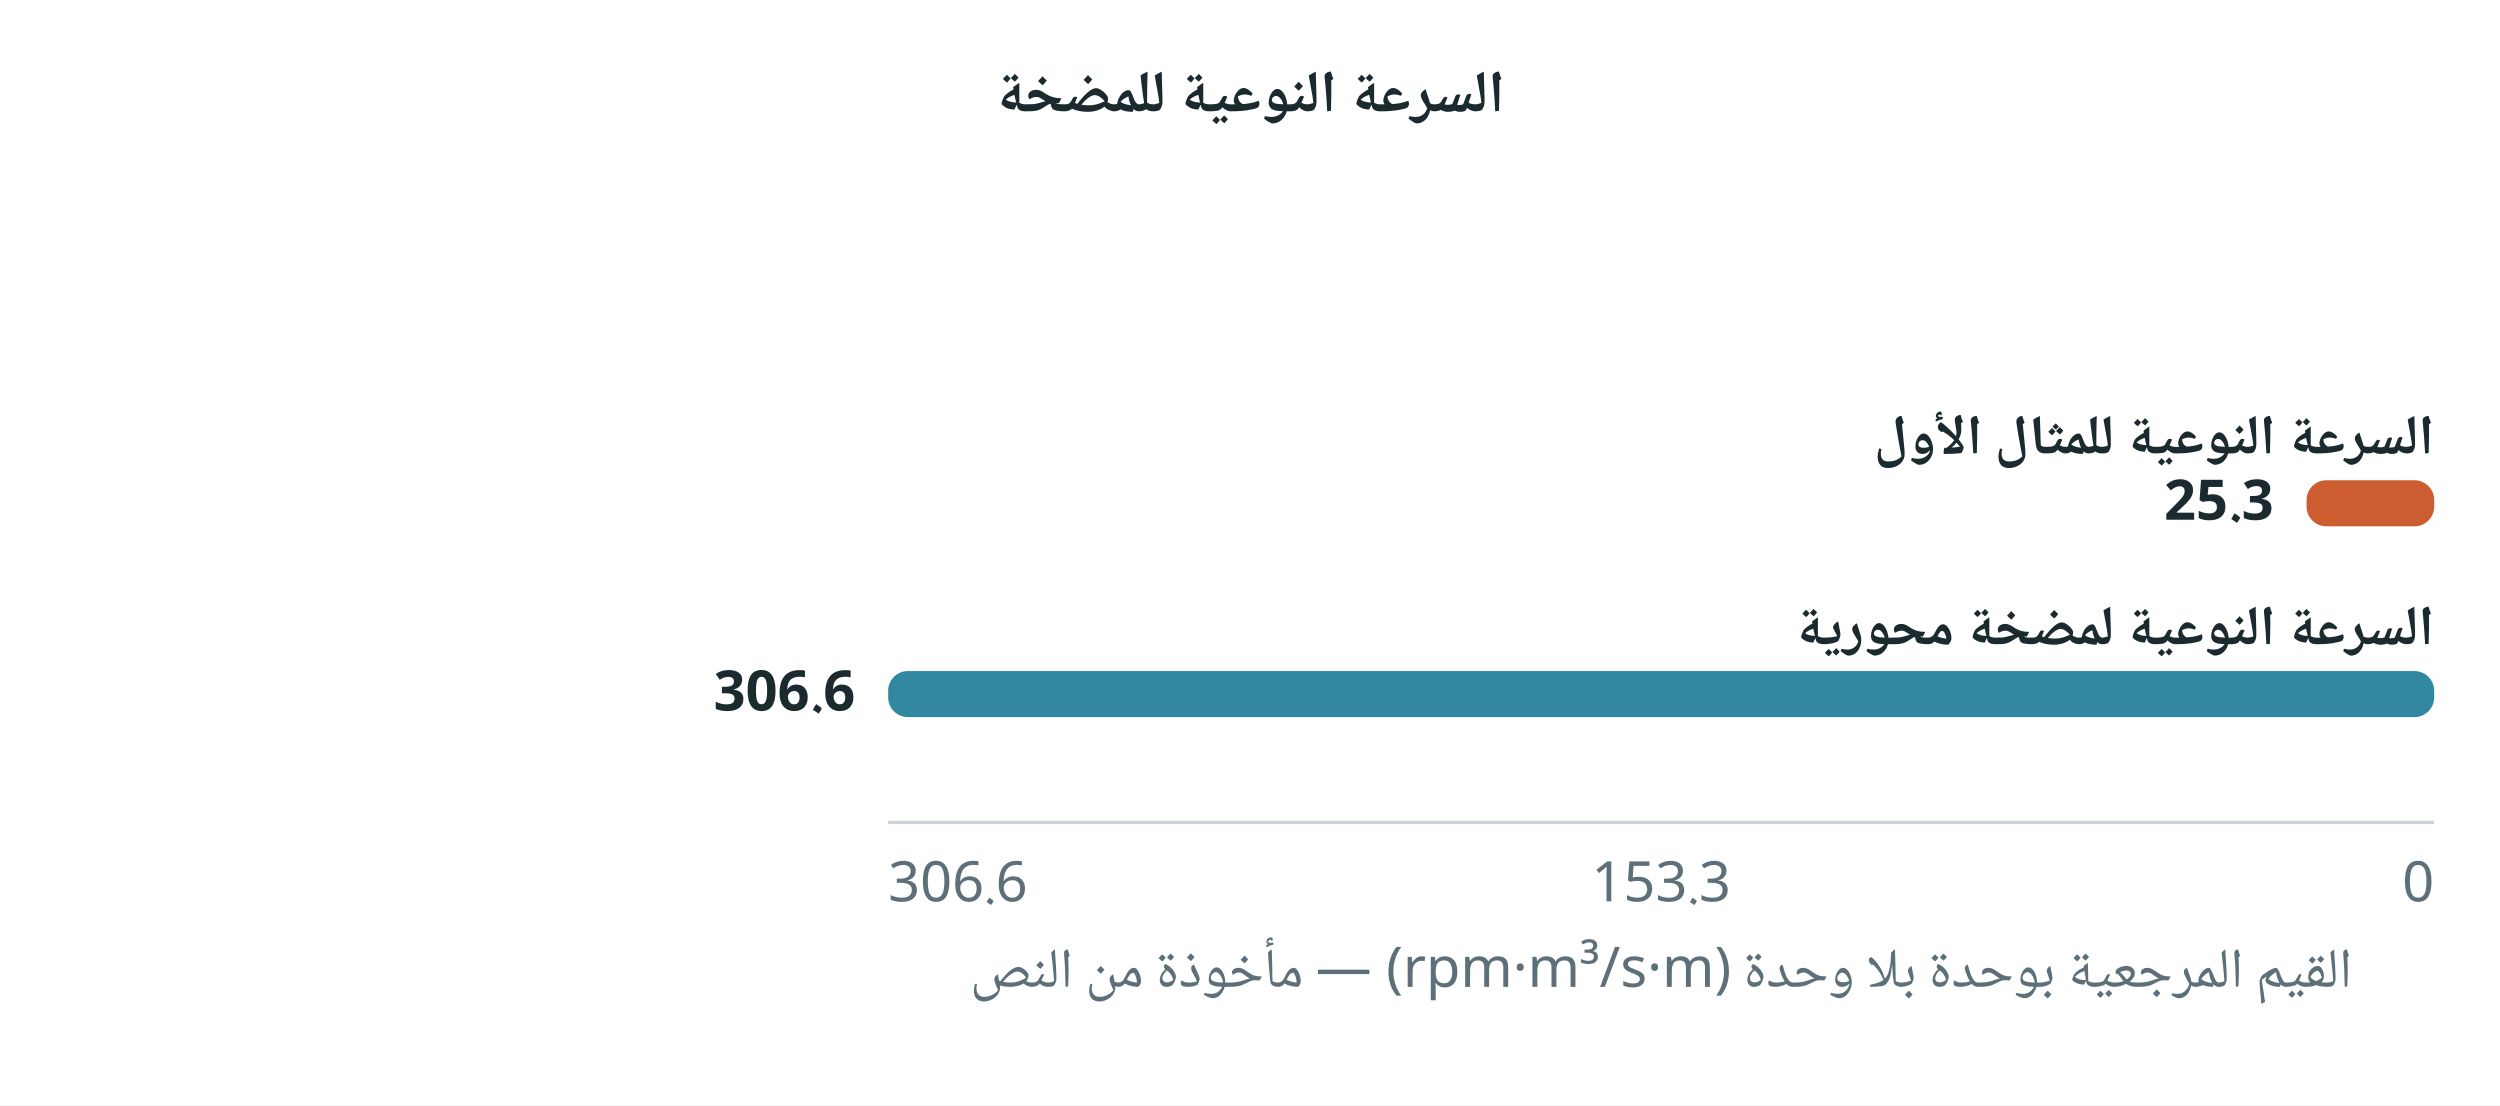
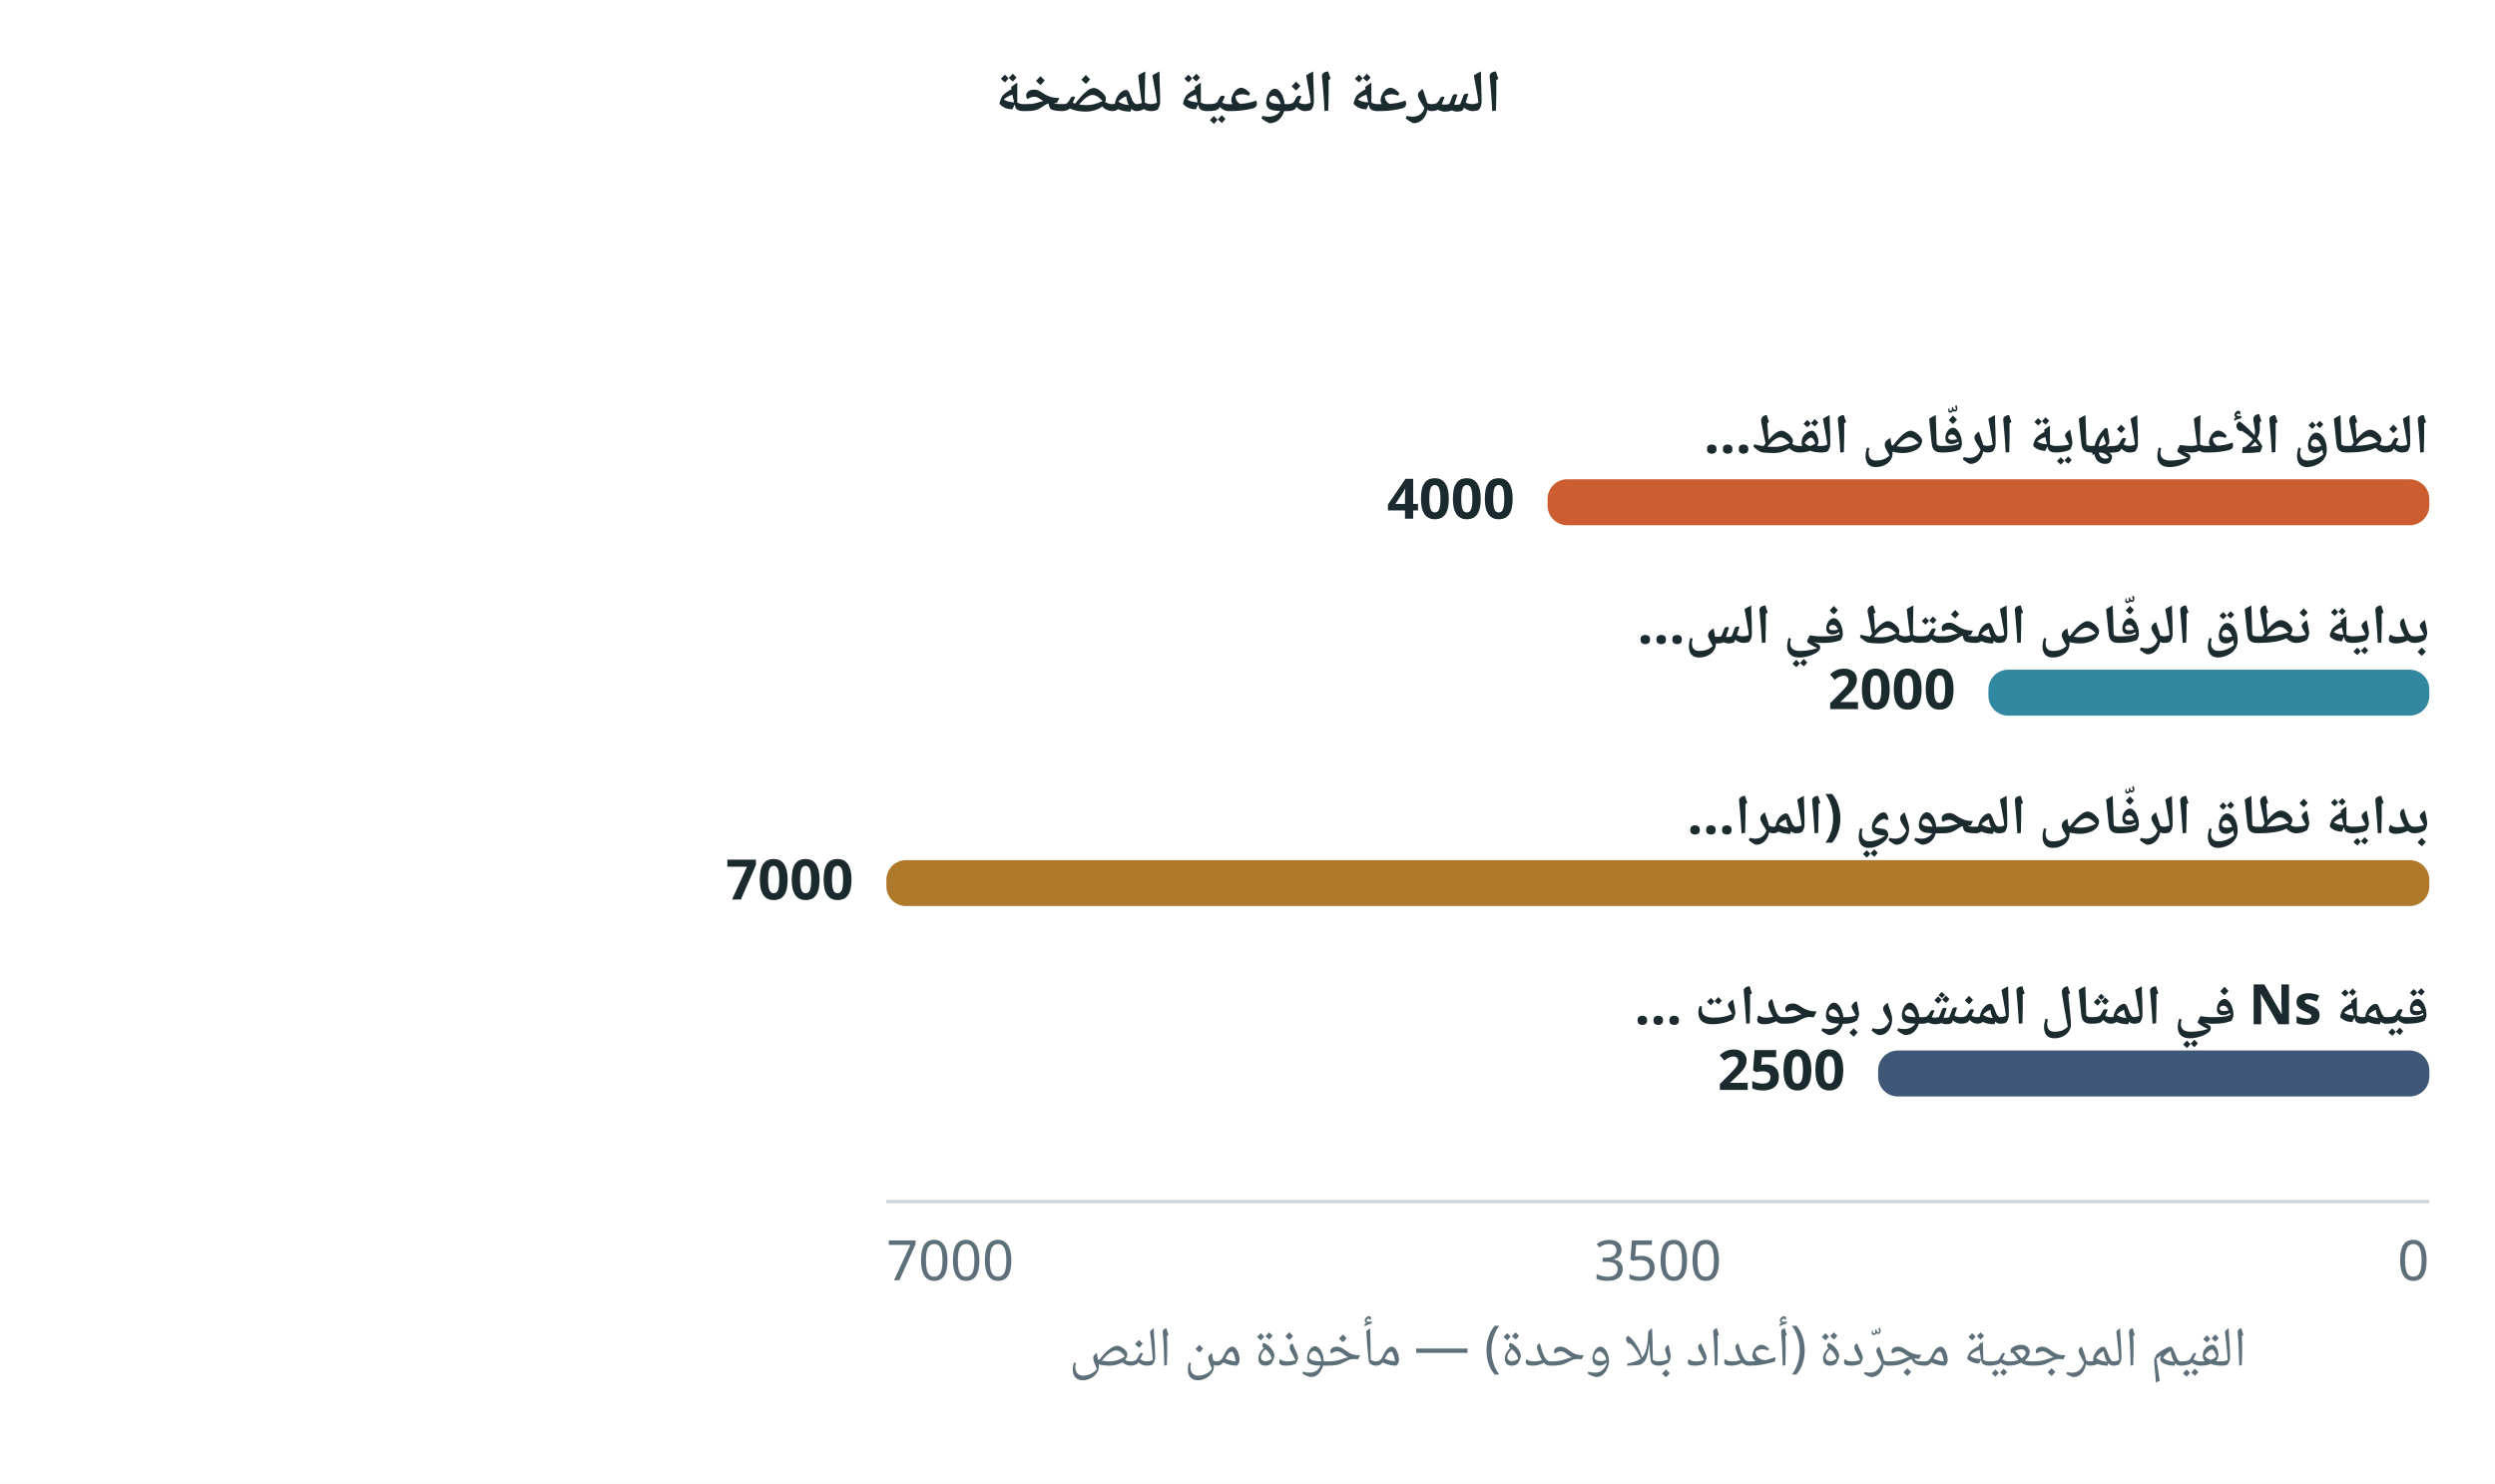
- <svg xmlns="http://www.w3.org/2000/svg" width="760" height="336" viewBox="0 0 760 336" role="img" aria-labelledby="t">
-   <rect width="760" height="336" fill="#ffffff" />
+ <svg xmlns="http://www.w3.org/2000/svg" width="760" height="452" viewBox="0 0 760 452" role="img" aria-labelledby="t">
+   <rect width="760" height="452" fill="#ffffff" />
  <g font-family="'Segoe UI', 'Noto Naskh Arabic', system-ui, sans-serif" direction="rtl">
    <text x="380" y="34" font-size="18" font-weight="700" fill="#1b2a2f" text-anchor="middle">السرعة النوعية للمضخة</text>
-     <text x="740" y="138" font-size="17" font-weight="600" fill="#1b2a2f" text-anchor="start">السرعة النوعية للمثال الأول</text>
-     <rect x="701.2" y="146" width="38.8" height="14" fill="#c2410c" fill-opacity="0.85" rx="6" />
-     <text x="691.2" y="158" font-size="17" font-weight="700" fill="#1b2a2f" text-anchor="end" direction="ltr">⁨25.3⁩</text>
-     <text x="740" y="196" font-size="17" font-weight="600" fill="#1b2a2f" text-anchor="start">السرعة النوعية لمضخة محورية</text>
-     <rect x="270" y="204" width="470" height="14" fill="#0e7490" fill-opacity="0.85" rx="6" />
-     <text x="260" y="216" font-size="17" font-weight="700" fill="#1b2a2f" text-anchor="end" direction="ltr">⁨306.6⁩</text>
-     <line x1="740" y1="250" x2="270" y2="250" stroke="#cbd5d9" stroke-width="1" />
-     <text x="740" y="274" font-size="17" font-weight="400" fill="#5d7079" text-anchor="start">0</text>
-     <text x="505" y="274" font-size="17" font-weight="400" fill="#5d7079" text-anchor="middle">153.3</text>
-     <text x="270" y="274" font-size="17" font-weight="400" fill="#5d7079" text-anchor="end">306.6</text>
-     <text x="505" y="300" font-size="17" font-weight="400" fill="#5d7079" text-anchor="middle">القيم المرجعية بوحدة بلا وحدة (rpm·m³/s·m) — مأخوذة من النص</text>
+     <text x="740" y="138" font-size="17" font-weight="600" fill="#1b2a2f" text-anchor="start">النطاق الأعلى لنهاية الرفّاص القط…</text>
+     <rect x="471.4" y="146" width="268.6" height="14" fill="#c2410c" fill-opacity="0.85" rx="6" />
+     <text x="461.4" y="158" font-size="17" font-weight="700" fill="#1b2a2f" text-anchor="end" direction="ltr">⁨4000⁩</text>
+     <text x="740" y="196" font-size="17" font-weight="600" fill="#1b2a2f" text-anchor="start">بداية نطاق الرفّاص المختلط في الس…</text>
+     <rect x="605.7" y="204" width="134.3" height="14" fill="#0e7490" fill-opacity="0.85" rx="6" />
+     <text x="595.7" y="216" font-size="17" font-weight="700" fill="#1b2a2f" text-anchor="end" direction="ltr">⁨2000⁩</text>
+     <text x="740" y="254" font-size="17" font-weight="600" fill="#1b2a2f" text-anchor="start">بداية نطاق الرفّاص المحوري (المرا…</text>
+     <rect x="270" y="262" width="470" height="14" fill="#a16207" fill-opacity="0.85" rx="6" />
+     <text x="260" y="274" font-size="17" font-weight="700" fill="#1b2a2f" text-anchor="end" direction="ltr">⁨7000⁩</text>
+     <text x="740" y="312" font-size="17" font-weight="600" fill="#1b2a2f" text-anchor="start">قيمة Ns في المثال المنشور بوحدات …</text>
+     <rect x="572.1" y="320" width="167.9" height="14" fill="#1e3a5f" fill-opacity="0.85" rx="6" />
+     <text x="562.1" y="332" font-size="17" font-weight="700" fill="#1b2a2f" text-anchor="end" direction="ltr">⁨2500⁩</text>
+     <line x1="740" y1="366" x2="270" y2="366" stroke="#cbd5d9" stroke-width="1" />
+     <text x="740" y="390" font-size="17" font-weight="400" fill="#5d7079" text-anchor="start">0</text>
+     <text x="505" y="390" font-size="17" font-weight="400" fill="#5d7079" text-anchor="middle">3500</text>
+     <text x="270" y="390" font-size="17" font-weight="400" fill="#5d7079" text-anchor="end">7000</text>
+     <text x="505" y="416" font-size="17" font-weight="400" fill="#5d7079" text-anchor="middle">القيم المرجعية مجرّدة (أعداد بلا وحدة) — مأخوذة من النص</text>
  </g>
</svg>
